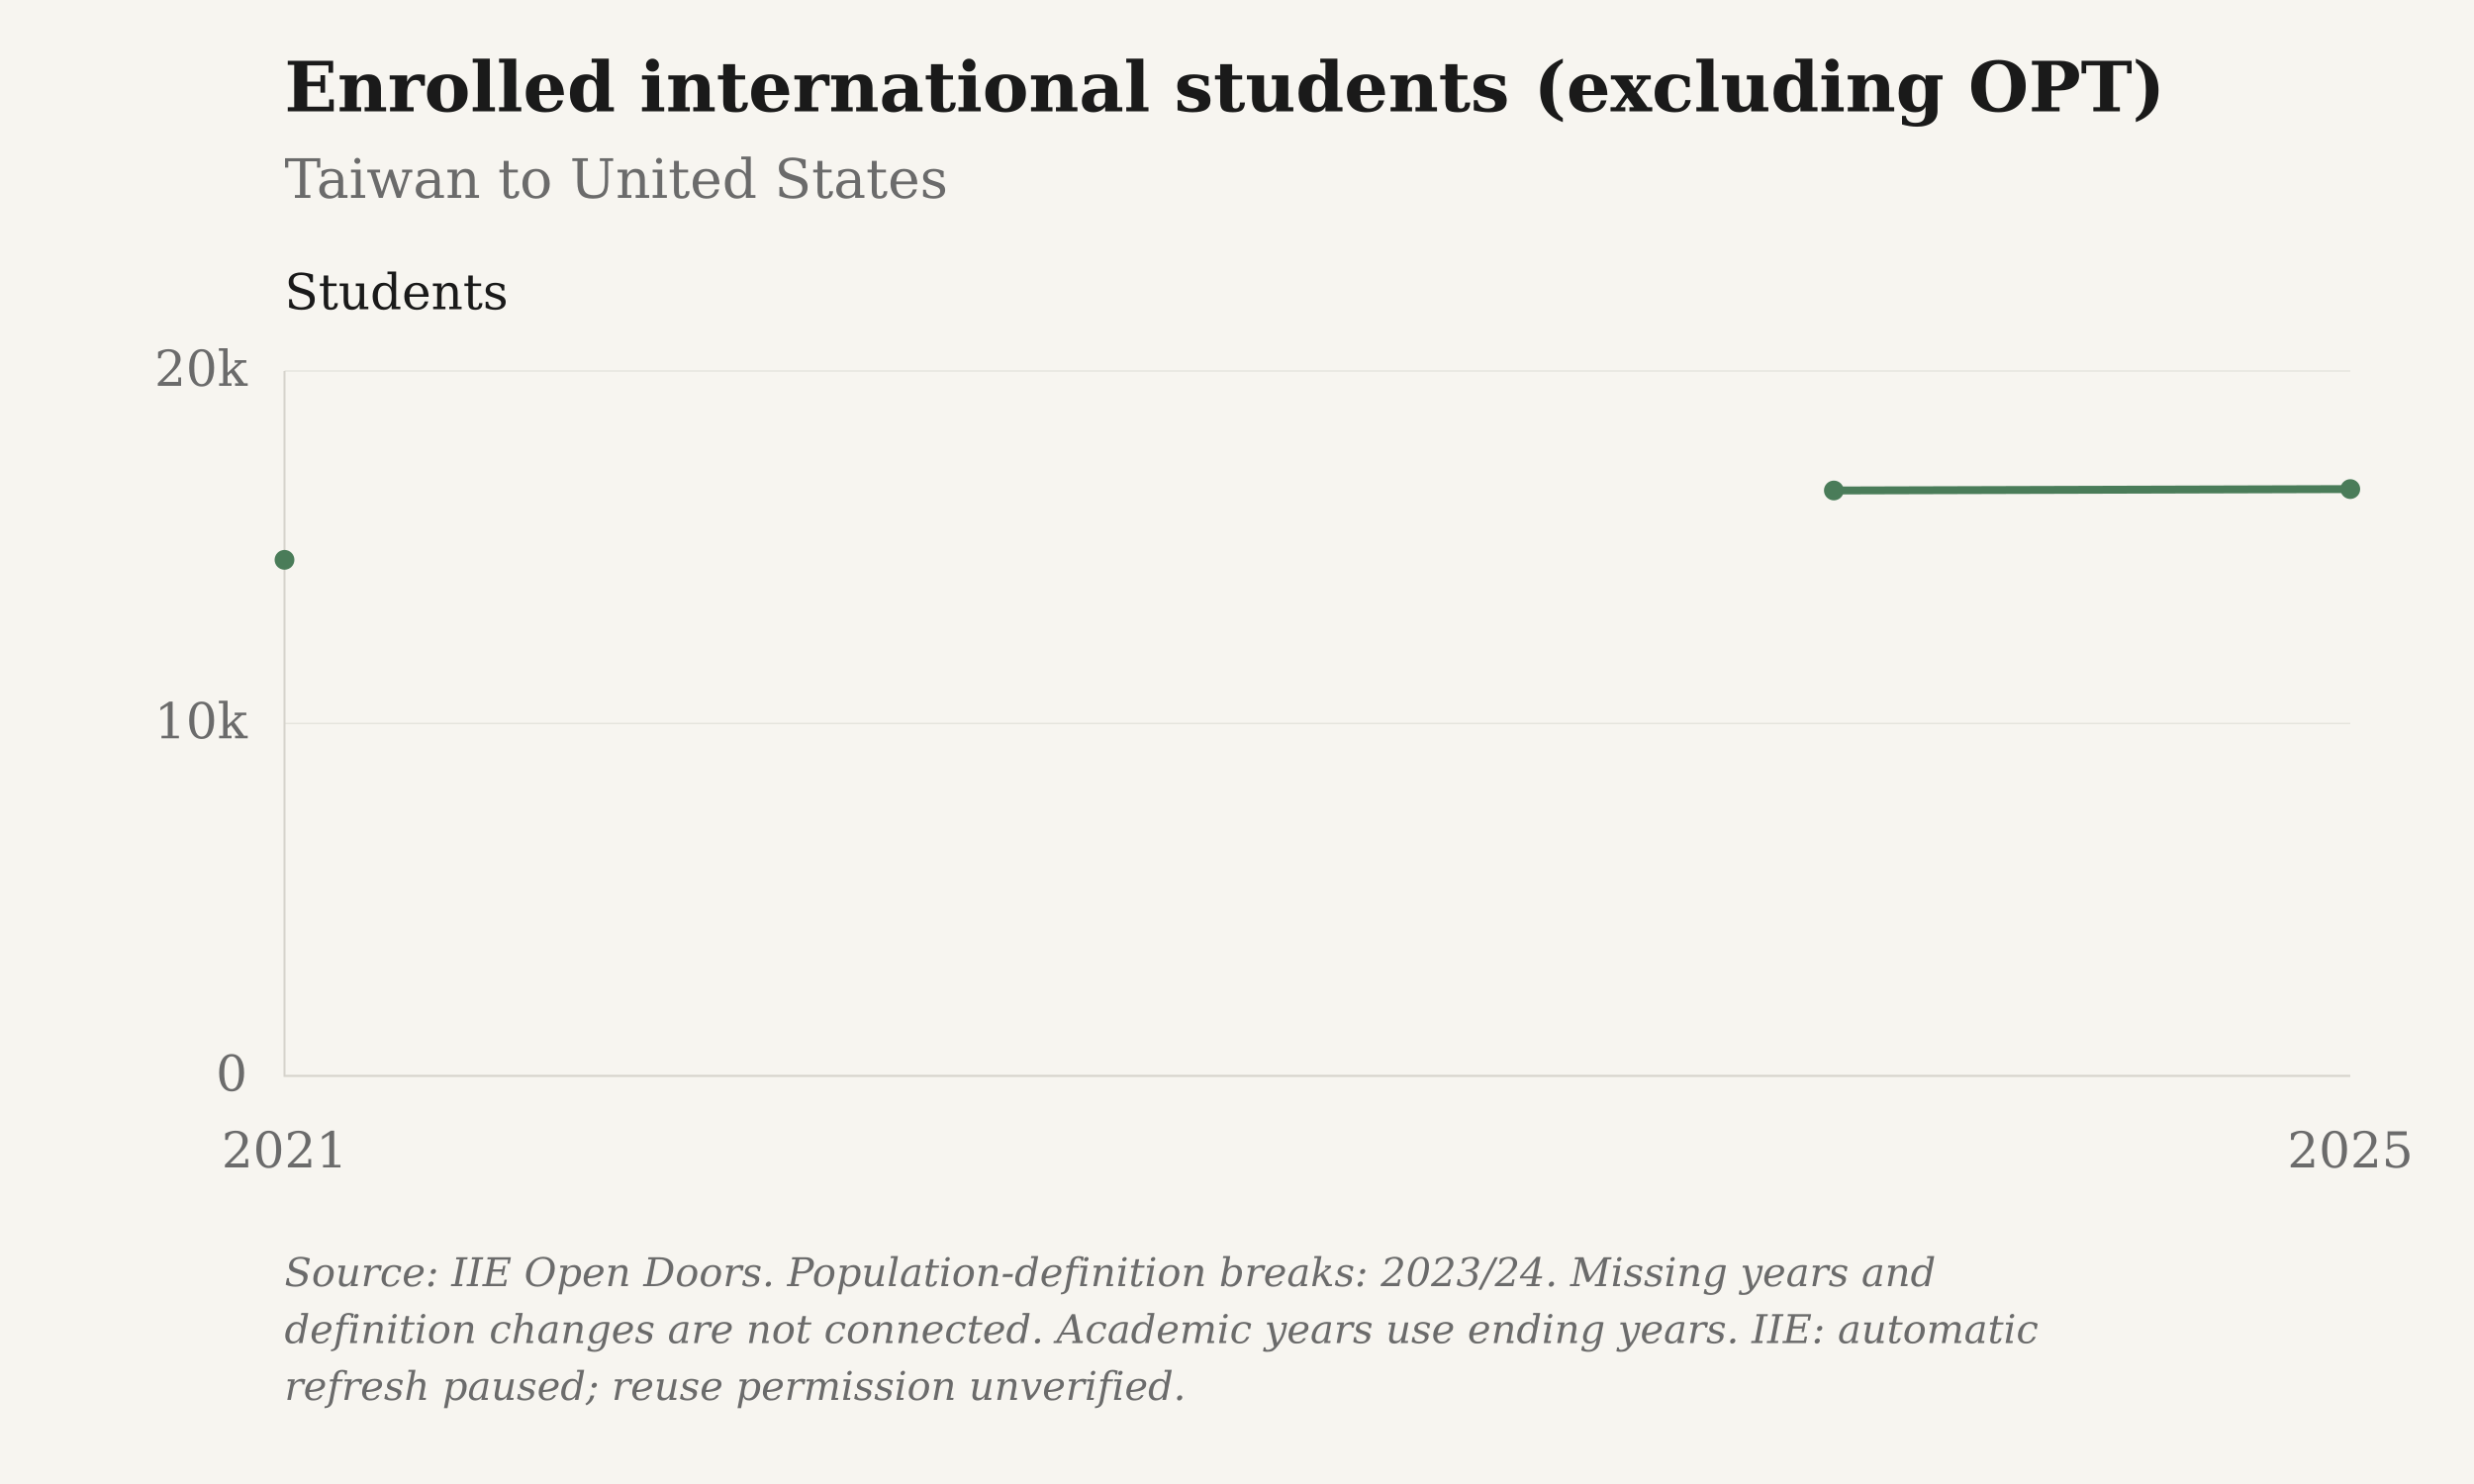
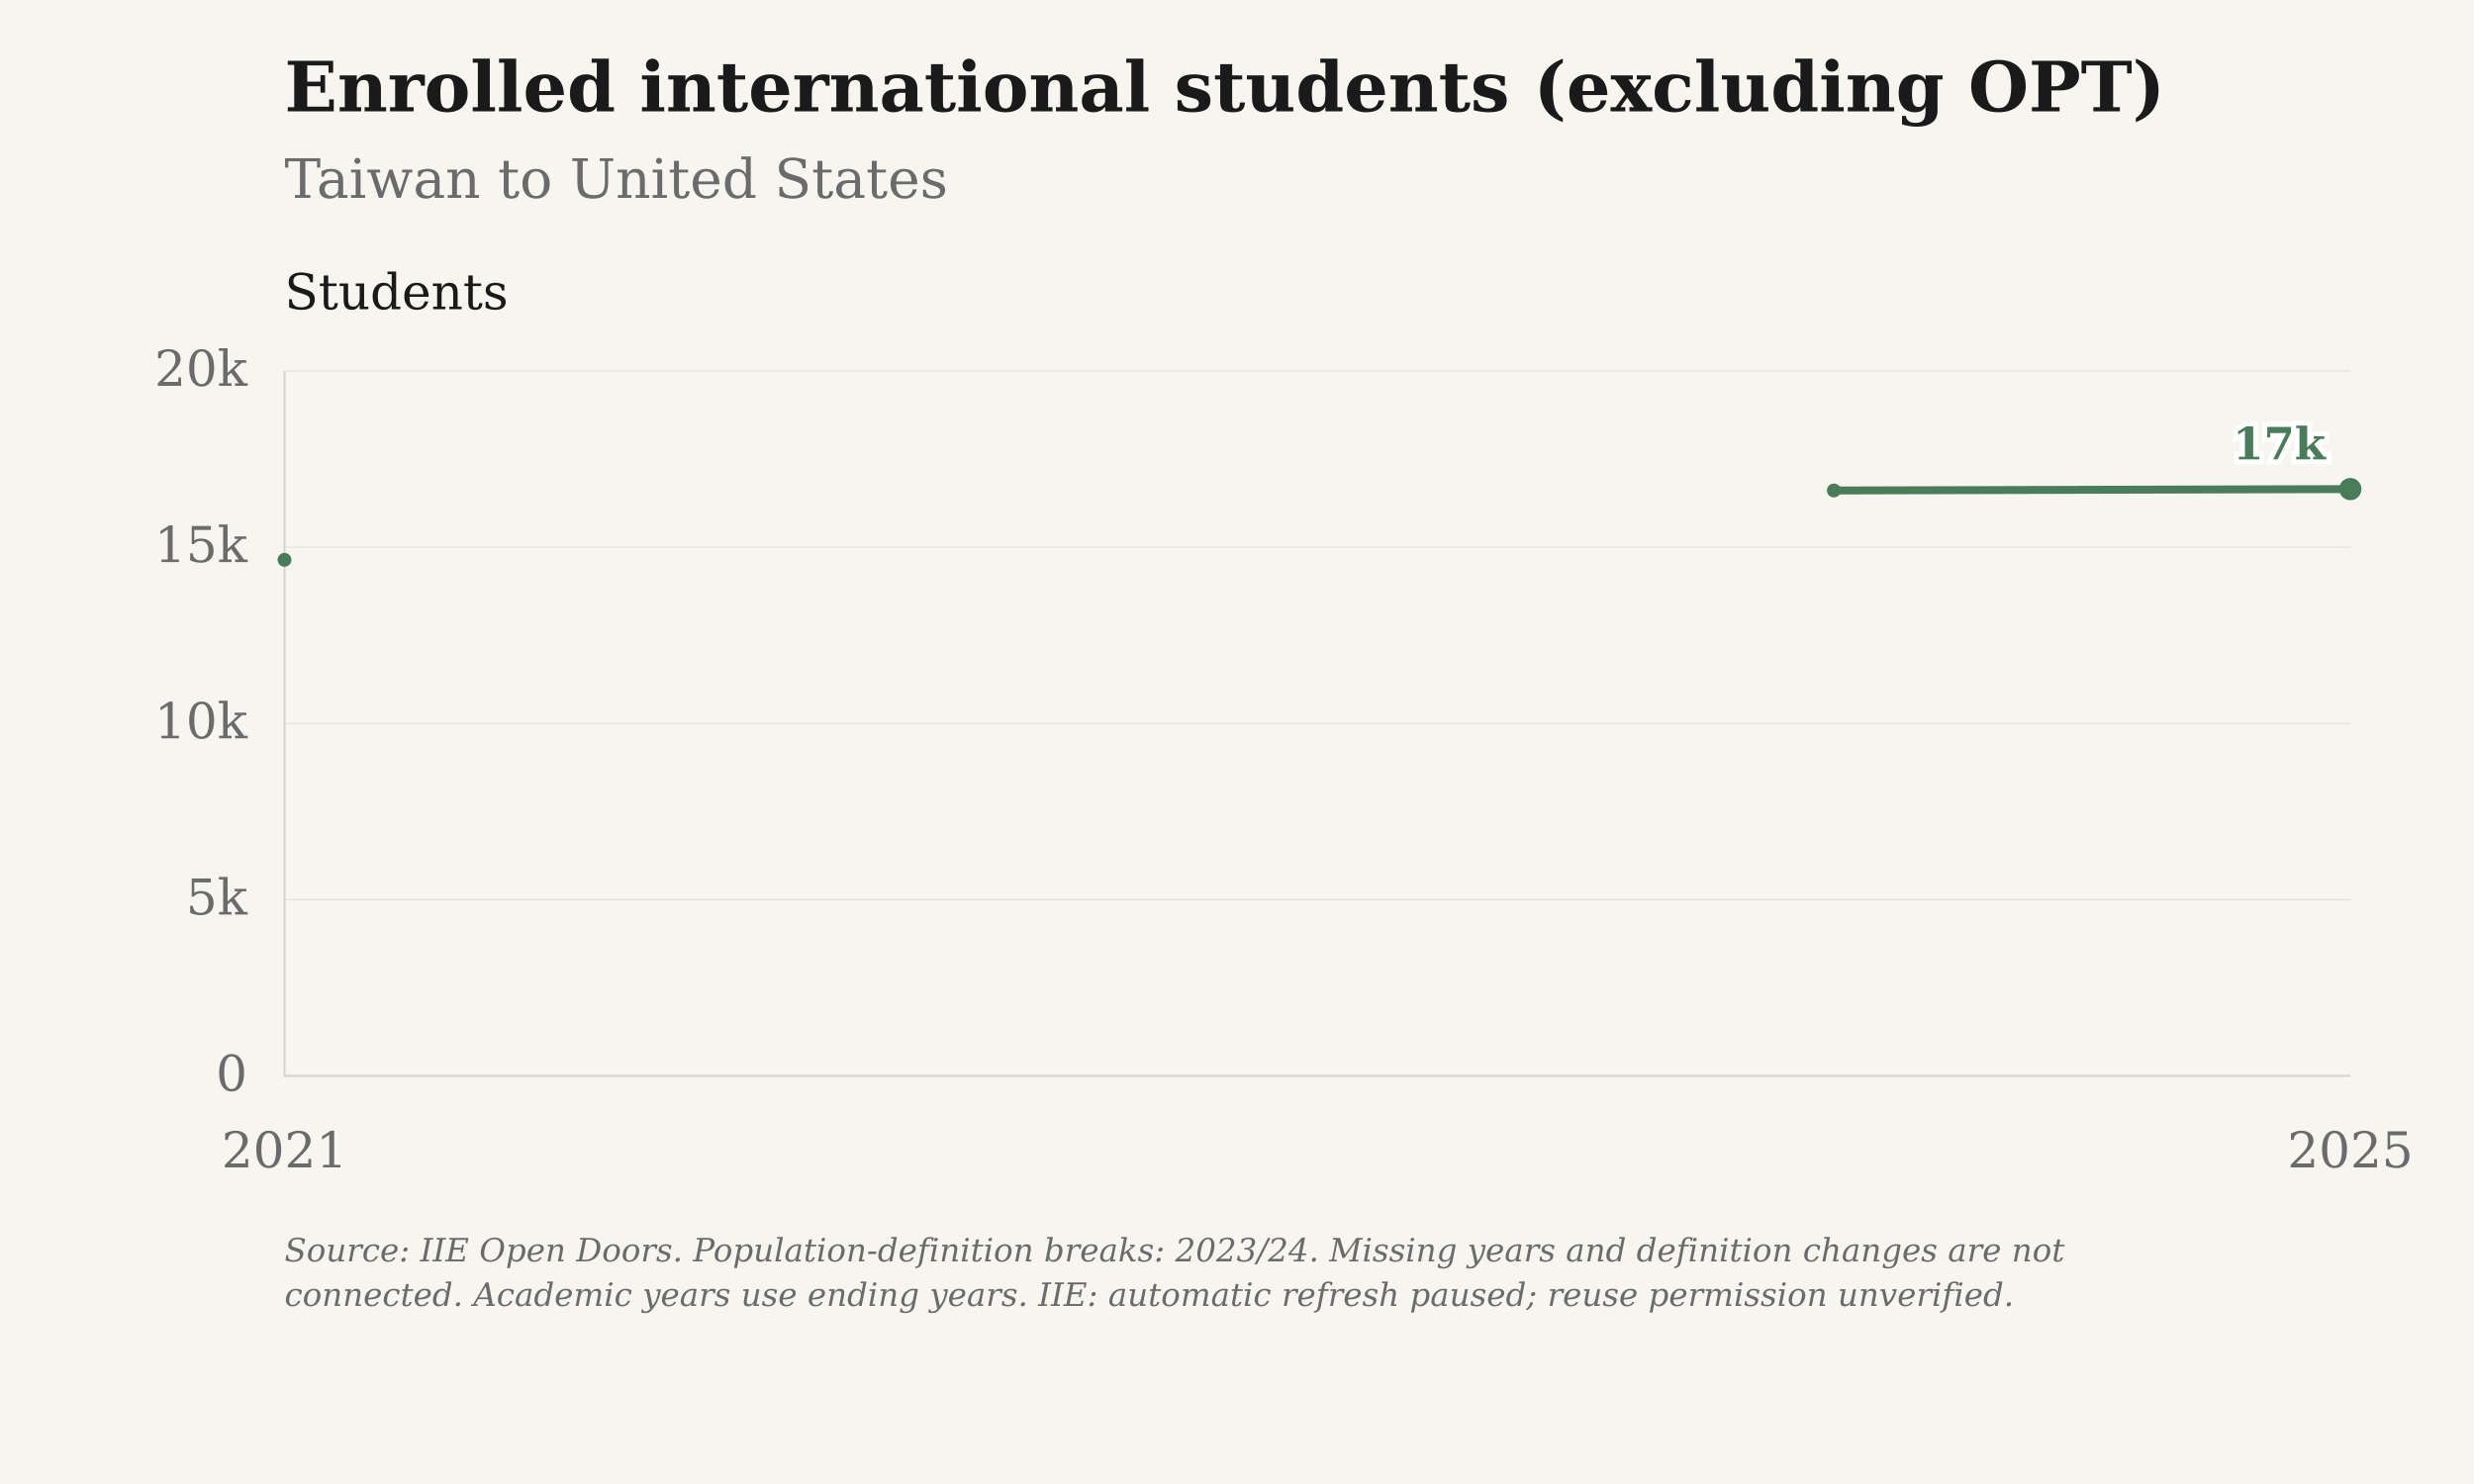
<svg xmlns="http://www.w3.org/2000/svg" viewBox="0 0 1000 600" role="img" aria-label="Enrolled international students (excluding OPT): Taiwan to United States">
  <rect class="chart-background" width="1000" height="600" fill="#F7F5F0" />
  <g font-family="DejaVu Serif, Georgia, 'Times New Roman', serif" font-size="20" fill="#6B6B6B">
    <text x="115" y="45" font-size="28" font-weight="bold" fill="#1A1A1A">Enrolled international students (excluding OPT)</text>
    <text x="115" y="80" font-size="22">Taiwan to United States</text>
    <path d="M115 435.00H950" stroke="#D6D3CC" stroke-opacity="0.6" stroke-width="0.5" />
    <text x="100" y="441.00" text-anchor="end">0</text>
+     <path d="M115 363.75H950" stroke="#D6D3CC" stroke-opacity="0.6" stroke-width="0.5" />
+     <text x="100" y="369.75" text-anchor="end">5k</text>
    <path d="M115 292.50H950" stroke="#D6D3CC" stroke-opacity="0.6" stroke-width="0.5" />
    <text x="100" y="298.50" text-anchor="end">10k</text>
+     <path d="M115 221.25H950" stroke="#D6D3CC" stroke-opacity="0.6" stroke-width="0.5" />
+     <text x="100" y="227.25" text-anchor="end">15k</text>
    <path d="M115 150.00H950" stroke="#D6D3CC" stroke-opacity="0.6" stroke-width="0.5" />
    <text x="100" y="156.00" text-anchor="end">20k</text>
    <text x="115.00" y="472" text-anchor="middle">2021</text>
    <text x="950.00" y="472" text-anchor="middle">2025</text>
    <path d="M115 150V435H950" stroke="#D6D3CC" stroke-width="0.8" fill="none" />
    <text x="115" y="125" fill="#1A1A1A">Students</text>
    <path class="data-line" d="M115.00,226.35 M741.25,198.31 L950.00,197.74" fill="none" stroke="#4A7C59" stroke-width="3.2" stroke-linejoin="round" />
-     <circle cx="115.00" cy="226.35" r="4" fill="#4A7C59" />
-     <circle cx="741.25" cy="198.31" r="4" fill="#4A7C59" />
-     <circle cx="950.00" cy="197.74" r="4" fill="#4A7C59" />
-     <text class="figure-source" x="115" y="520" font-size="16" font-style="italic">Source: IIE Open Doors. Population-definition breaks: 2023/24. Missing years and</text>
-     <text class="figure-source" x="115" y="543" font-size="16" font-style="italic">definition changes are not connected. Academic years use ending years. IIE: automatic</text>
-     <text class="figure-source" x="115" y="566" font-size="16" font-style="italic">refresh paused; reuse permission unverified.</text>
+     <circle cx="115.00" cy="226.35" r="2.8" fill="#4A7C59" />
+     <circle cx="741.25" cy="198.31" r="2.8" fill="#4A7C59" />
+     <circle cx="950.00" cy="197.74" r="4.5" fill="#4A7C59" />
+     <text class="end-label" x="940.00" y="185.74" text-anchor="end" font-size="18" font-weight="bold" fill="#4A7C59" stroke="#FFFFFF" stroke-width="4" paint-order="stroke">17k</text>
+     <text class="figure-source" x="115" y="510" font-size="13" font-style="italic">Source: IIE Open Doors. Population-definition breaks: 2023/24. Missing years and definition changes are not</text>
+     <text class="figure-source" x="115" y="528" font-size="13" font-style="italic">connected. Academic years use ending years. IIE: automatic refresh paused; reuse permission unverified.</text>
  </g>
</svg>
